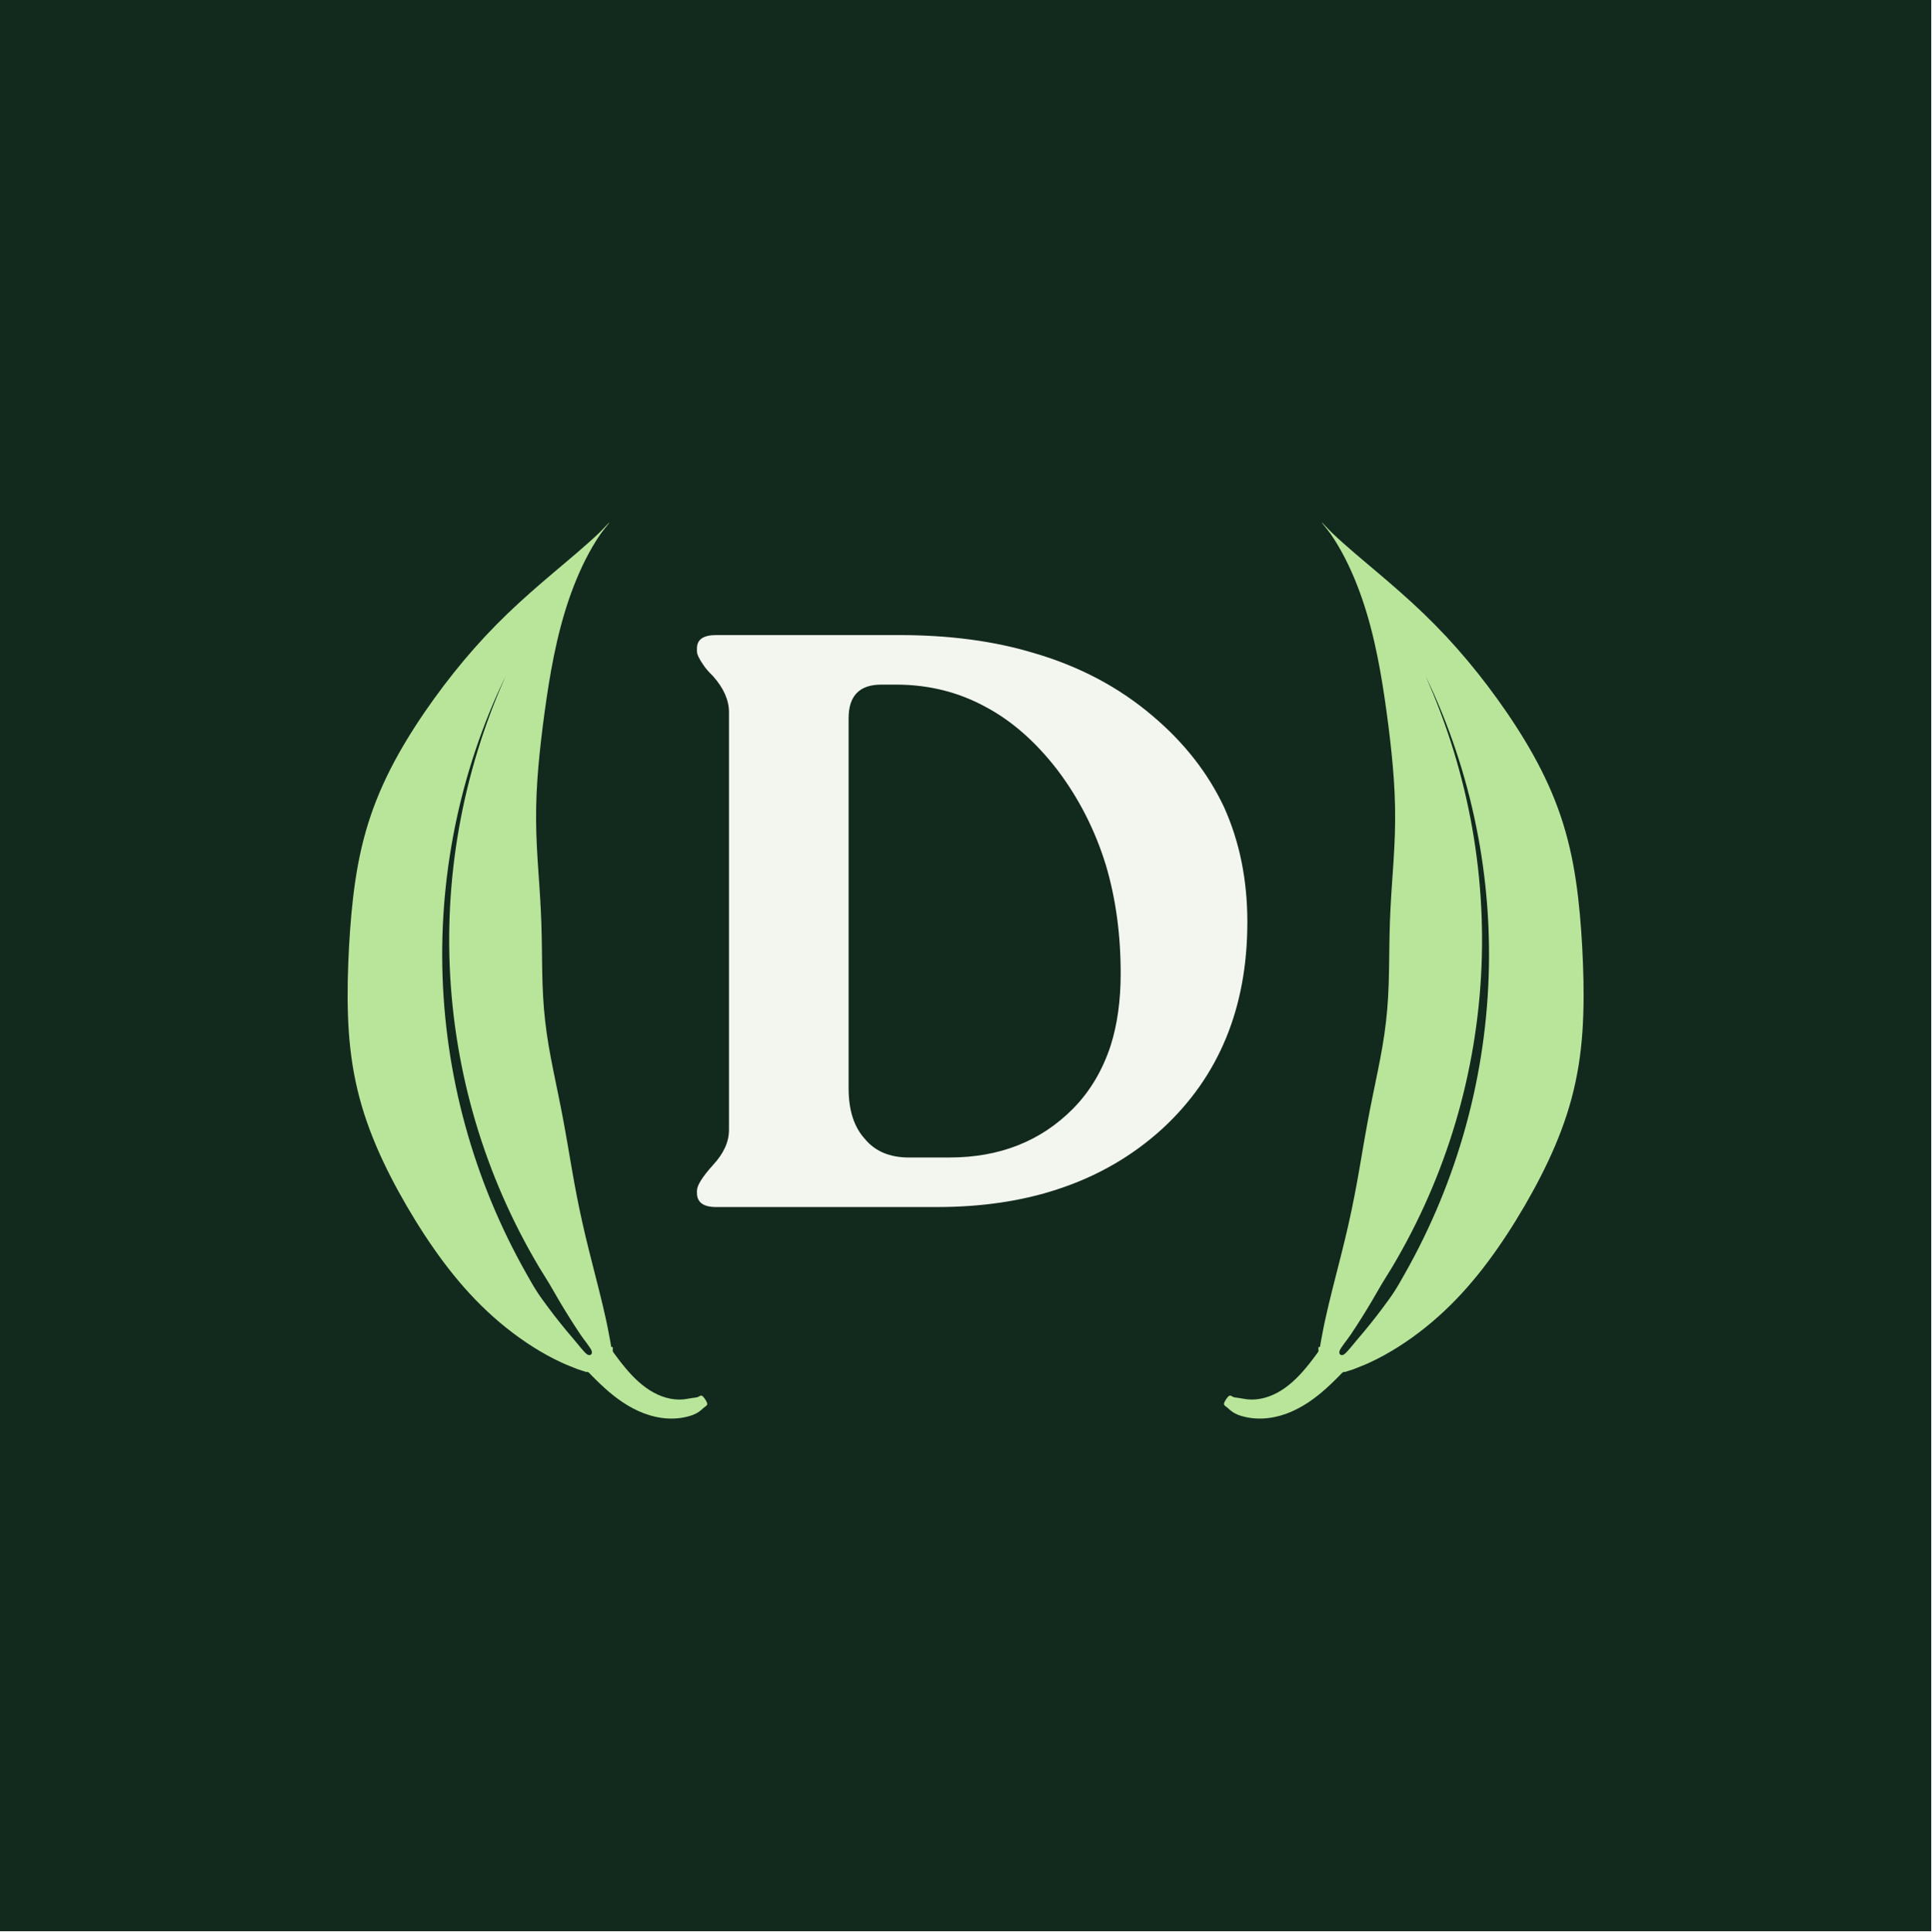
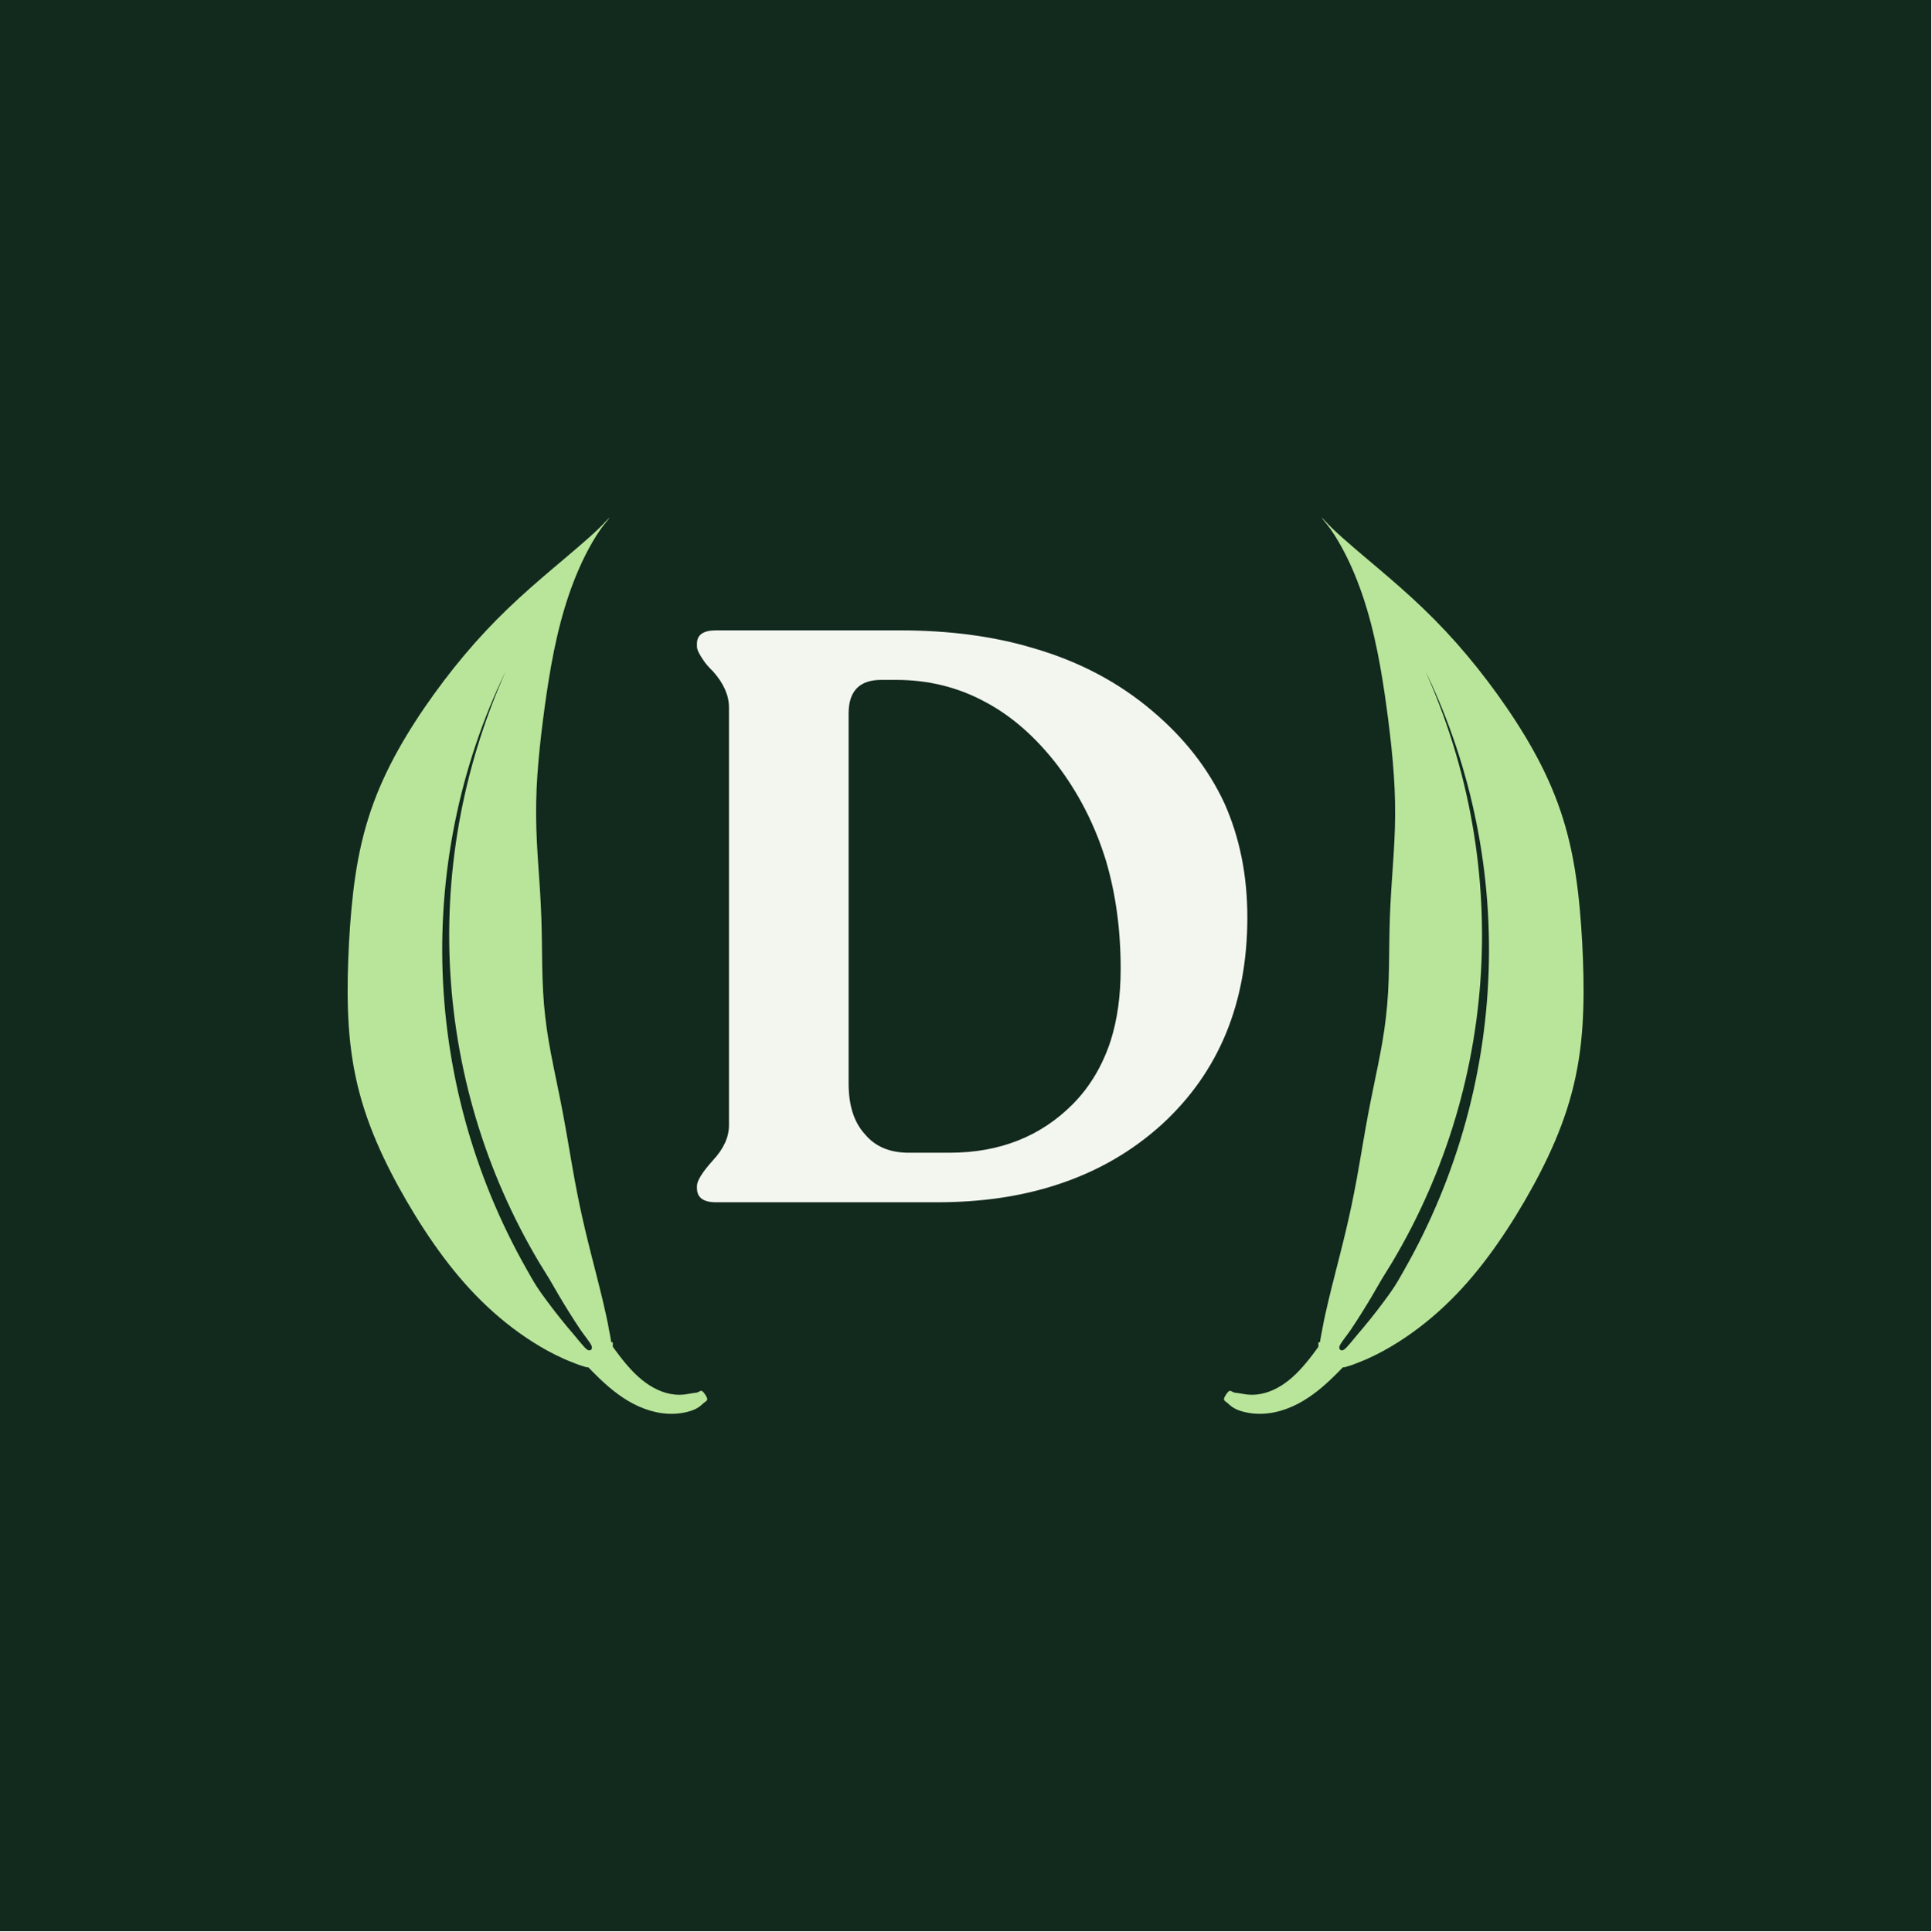
- <svg xmlns="http://www.w3.org/2000/svg" viewBox="-818.68 -1498.37 2397.36 2397.36" role="img" aria-label="Daphne">
-   <rect x="-818.68" y="-1498.37" width="2397.36" height="2397.36" rx="0" fill="#12291E" />
+ <svg xmlns="http://www.w3.org/2000/svg" viewBox="-818.73 -1492.53 2397.47 2397.47" role="img" aria-label="Daphne">
+   <rect x="-818.73" y="-1492.53" width="2397.47" height="2397.47" rx="0" fill="#12291E" />
  <g fill="#F3F6EF">
    <path transform="translate(0 0)" d="M70.25 -710.00 Q184.25 -710.00 298.00 -710.00 Q390.50 -710.00 463.75 -688.00 Q549.25 -663.25 612.00 -609.75 Q671.00 -560.00 701.00 -496.00 Q729.75 -432.00 729.75 -353.75 Q729.75 -194.25 624.00 -97.00 Q568.25 -46.25 494.00 -22.00 Q427.25 -0.00 344.75 -0.00 Q208.00 -0.00 70.25 -0.00 Q46.50 -0.00 46.50 -17.50 Q46.50 -19.25 46.50 -20.25 Q46.50 -30.00 66.50 -52.25 Q86.25 -73.50 86.25 -95.75 Q86.25 -355.00 86.25 -614.25 Q86.25 -636.75 66.50 -659.00 Q58.50 -666.75 54.75 -672.50 Q46.50 -684.25 46.50 -689.75 Q46.50 -691.50 46.50 -693.50 Q46.50 -710.00 70.25 -710.00 Z M275.25 -648.50 Q234.75 -648.50 234.75 -606.75 Q234.75 -376.75 234.75 -147.50 Q234.75 -106.50 255.00 -84.50 Q274.00 -61.50 309.50 -61.50 Q334.75 -61.50 360.00 -61.50 Q453.50 -61.50 513.50 -122.25 Q544.75 -154.00 560.00 -200.25 Q572.50 -239.50 572.50 -290.00 Q572.50 -362.25 554.25 -424.00 Q534.00 -490.00 493.25 -543.50 Q453.50 -594.75 405.50 -620.50 Q354.50 -648.50 293.75 -648.50 Q285.50 -648.50 275.25 -648.50 Z" />
  </g>
  <g fill="#B8E59A">
    <path fill-rule="evenodd" d="M-62 205C-66.97 209.2 -81.37 205.81 -89.45 204.62C-97.52 203.42 -103.71 200.4 -110.44 197.81C-117.17 195.22 -123.54 192.21 -129.83 189.09C-136.13 185.96 -142.22 182.57 -148.21 179.05C-154.2 175.52 -160.03 171.8 -165.76 167.94C-171.49 164.09 -177.09 160.06 -182.57 155.9C-188.05 151.75 -193.41 147.44 -198.65 143.01C-203.89 138.58 -209 134.01 -214 129.33C-219 124.64 -223.87 119.83 -228.63 114.91C-233.39 109.99 -238.02 104.95 -242.55 99.82C-247.07 94.69 -251.48 89.45 -255.78 84.13C-260.09 78.81 -264.29 73.39 -268.4 67.9C-272.51 62.41 -276.51 56.84 -280.44 51.2C-284.38 45.57 -288.22 39.86 -291.99 34.09C-295.77 28.33 -299.46 22.49 -303.09 16.61C-306.72 10.73 -310.28 4.79 -313.77 -1.21C-317.26 -7.2 -320.68 -13.25 -324.02 -19.35C-327.37 -25.45 -330.64 -31.61 -333.81 -37.82C-336.99 -44.04 -340.08 -50.3 -343.06 -56.63C-346.03 -62.95 -348.91 -69.33 -351.65 -75.77C-354.38 -82.21 -357.01 -88.71 -359.46 -95.26C-361.92 -101.81 -364.24 -108.42 -366.39 -115.08C-368.53 -121.74 -370.52 -128.46 -372.32 -135.22C-374.13 -141.97 -375.76 -148.78 -377.21 -155.62C-378.66 -162.46 -379.93 -169.35 -381.04 -176.25C-382.14 -183.15 -383.06 -190.09 -383.84 -197.04C-384.62 -203.99 -385.23 -210.96 -385.72 -217.94C-386.2 -224.91 -386.53 -231.9 -386.77 -238.88C-387.01 -245.86 -387.12 -252.85 -387.16 -259.84C-387.19 -266.82 -387.12 -273.8 -387 -280.77C-386.87 -287.74 -386.66 -294.7 -386.4 -301.66C-386.14 -308.61 -385.82 -315.56 -385.45 -322.5C-385.07 -329.44 -384.64 -336.37 -384.14 -343.29C-383.64 -350.21 -383.09 -357.13 -382.45 -364.03C-381.81 -370.93 -381.11 -377.82 -380.3 -384.7C-379.49 -391.57 -378.6 -398.44 -377.57 -405.28C-376.54 -412.12 -375.41 -418.95 -374.13 -425.75C-372.84 -432.54 -371.44 -439.32 -369.86 -446.05C-368.28 -452.78 -366.56 -459.48 -364.66 -466.13C-362.77 -472.78 -360.71 -479.39 -358.48 -485.95C-356.26 -492.5 -353.86 -499 -351.31 -505.44C-348.76 -511.88 -346.04 -518.26 -343.18 -524.57C-340.33 -530.88 -337.31 -537.13 -334.18 -543.31C-331.05 -549.48 -327.77 -555.59 -324.41 -561.64C-321.04 -567.68 -317.55 -573.65 -313.99 -579.56C-310.43 -585.46 -306.76 -591.3 -303.03 -597.08C-299.31 -602.85 -295.5 -608.56 -291.64 -614.2C-287.78 -619.84 -283.85 -625.42 -279.87 -630.94C-275.89 -636.46 -271.86 -641.91 -267.77 -647.3C-263.69 -652.69 -259.55 -658.01 -255.36 -663.27C-251.17 -668.53 -246.92 -673.72 -242.62 -678.84C-238.33 -683.96 -233.97 -689.02 -229.56 -694C-225.15 -698.98 -220.68 -703.89 -216.16 -708.72C-211.64 -713.56 -207.06 -718.32 -202.44 -723C-197.82 -727.69 -193.13 -732.3 -188.42 -736.84C-183.7 -741.38 -178.93 -745.84 -174.15 -750.24C-169.36 -754.65 -164.53 -758.97 -159.7 -763.25C-154.87 -767.53 -150.01 -771.74 -145.16 -775.92C-140.32 -780.09 -135.46 -784.21 -130.63 -788.31C-125.8 -792.4 -120.97 -796.45 -116.2 -800.5C-111.42 -804.55 -106.66 -808.56 -101.97 -812.61C-97.29 -816.65 -92.63 -820.66 -88.08 -824.75C-83.52 -828.83 -79 -832.9 -74.66 -837.11C-70.31 -841.31 -62.27 -850.23 -62 -850C-61.73 -849.77 -69.56 -840.64 -73.01 -835.71C-76.47 -830.79 -79.68 -825.65 -82.75 -820.45C-85.83 -815.25 -88.71 -809.9 -91.47 -804.51C-94.22 -799.11 -96.82 -793.61 -99.28 -788.06C-101.75 -782.52 -104.07 -776.89 -106.28 -771.23C-108.49 -765.58 -110.56 -759.86 -112.53 -754.12C-114.49 -748.38 -116.33 -742.59 -118.07 -736.79C-119.81 -730.99 -121.44 -725.15 -122.97 -719.32C-124.51 -713.48 -125.94 -707.62 -127.29 -701.76C-128.65 -695.91 -129.9 -690.04 -131.09 -684.18C-132.29 -678.33 -133.39 -672.47 -134.45 -666.63C-135.51 -660.79 -136.49 -654.96 -137.44 -649.16C-138.39 -643.35 -139.27 -637.56 -140.13 -631.79C-140.99 -626.03 -141.8 -620.28 -142.58 -614.56C-143.37 -608.84 -144.11 -603.15 -144.83 -597.47C-145.55 -591.8 -146.24 -586.15 -146.89 -580.52C-147.53 -574.89 -148.16 -569.28 -148.73 -563.69C-149.3 -558.09 -149.84 -552.52 -150.32 -546.96C-150.8 -541.4 -151.24 -535.85 -151.61 -530.31C-151.98 -524.78 -152.3 -519.25 -152.55 -513.74C-152.79 -508.22 -152.97 -502.72 -153.08 -497.23C-153.19 -491.74 -153.22 -486.25 -153.19 -480.78C-153.17 -475.32 -153.06 -469.86 -152.91 -464.42C-152.75 -458.99 -152.53 -453.57 -152.27 -448.17C-152.01 -442.77 -151.7 -437.38 -151.37 -432.03C-151.04 -426.67 -150.67 -421.34 -150.31 -416.03C-149.95 -410.72 -149.57 -405.43 -149.22 -400.17C-148.87 -394.9 -148.51 -389.67 -148.2 -384.44C-147.89 -379.22 -147.6 -374.03 -147.35 -368.84C-147.1 -363.66 -146.88 -358.5 -146.7 -353.34C-146.52 -348.18 -146.39 -343.04 -146.27 -337.9C-146.15 -332.76 -146.08 -327.63 -146 -322.5C-145.93 -317.37 -145.88 -312.24 -145.81 -307.11C-145.74 -301.98 -145.68 -296.84 -145.58 -291.71C-145.47 -286.58 -145.35 -281.44 -145.17 -276.3C-144.99 -271.17 -144.77 -266.03 -144.47 -260.89C-144.17 -255.76 -143.82 -250.62 -143.39 -245.5C-142.95 -240.37 -142.44 -235.24 -141.85 -230.13C-141.27 -225.02 -140.6 -219.91 -139.87 -214.81C-139.14 -209.71 -138.32 -204.63 -137.47 -199.55C-136.61 -194.47 -135.68 -189.4 -134.72 -184.33C-133.77 -179.27 -132.76 -174.22 -131.74 -169.16C-130.73 -164.1 -129.68 -159.05 -128.64 -153.99C-127.6 -148.93 -126.55 -143.87 -125.52 -138.79C-124.49 -133.72 -123.46 -128.63 -122.45 -123.53C-121.45 -118.42 -120.47 -113.3 -119.5 -108.15C-118.54 -103.01 -117.6 -97.84 -116.67 -92.64C-115.74 -87.45 -114.83 -82.23 -113.92 -76.98C-113.01 -71.73 -112.12 -66.45 -111.21 -61.16C-110.29 -55.86 -109.39 -50.53 -108.45 -45.18C-107.51 -39.83 -106.56 -34.46 -105.57 -29.07C-104.58 -23.68 -103.57 -18.27 -102.5 -12.85C-101.44 -7.42 -100.34 -1.98 -99.2 3.47C-98.05 8.93 -96.86 14.4 -95.63 19.89C-94.4 25.37 -93.12 30.87 -91.81 36.4C-90.5 41.92 -89.14 47.46 -87.76 53.03C-86.38 58.61 -84.96 64.2 -83.53 69.83C-82.11 75.47 -80.65 81.13 -79.2 86.86C-77.75 92.58 -76.27 98.34 -74.82 104.17C-73.37 110.01 -71.91 115.89 -70.49 121.88C-69.08 127.87 -67.65 133.91 -66.32 140.12C-65 146.32 -63.64 152.56 -62.53 159.11C-61.41 165.65 -59.72 171.74 -59.63 179.39C-59.54 187.04 -57.03 200.8 -62 205ZM-89.74 182.96C-93.43 180.6 -100.92 170.65 -106.35 164.34C-111.78 158.03 -117.12 151.62 -122.34 145.12C-127.55 138.62 -132.69 132.03 -137.67 125.33C-142.65 118.63 -147.67 111.91 -152.2 104.91C-156.74 97.91 -160.78 90.57 -164.9 83.31C-169.02 76.05 -173.03 68.72 -176.92 61.34C-180.81 53.96 -184.59 46.51 -188.25 39.01C-191.91 31.51 -195.45 23.96 -198.87 16.35C-202.3 8.74 -205.6 1.08 -208.79 -6.62C-211.97 -14.33 -215.04 -22.09 -217.98 -29.88C-220.92 -37.68 -223.74 -45.53 -226.44 -53.41C-229.14 -61.3 -231.72 -69.22 -234.17 -77.19C-236.62 -85.15 -238.95 -93.15 -241.15 -101.18C-243.35 -109.21 -245.43 -117.28 -247.38 -125.37C-249.33 -133.46 -251.16 -141.59 -252.86 -149.73C-254.55 -157.88 -256.13 -166.05 -257.57 -174.25C-259.01 -182.44 -260.33 -190.66 -261.52 -198.89C-262.71 -207.12 -263.77 -215.37 -264.7 -223.63C-265.63 -231.89 -266.44 -240.17 -267.11 -248.45C-267.79 -256.73 -268.33 -265.03 -268.75 -273.33C-269.17 -281.62 -269.45 -289.93 -269.61 -298.23C-269.77 -306.54 -269.8 -314.85 -269.7 -323.15C-269.6 -331.45 -269.37 -339.75 -269.02 -348.04C-268.66 -356.33 -268.17 -364.62 -267.56 -372.89C-266.94 -381.17 -266.2 -389.43 -265.33 -397.68C-264.46 -405.93 -263.46 -414.16 -262.33 -422.38C-261.2 -430.59 -259.95 -438.79 -258.57 -446.96C-257.18 -455.13 -255.67 -463.28 -254.04 -471.41C-252.4 -479.53 -250.64 -487.62 -248.76 -495.69C-246.87 -503.75 -244.86 -511.79 -242.72 -519.79C-240.58 -527.78 -238.32 -535.75 -235.94 -543.67C-233.55 -551.6 -231.04 -559.49 -228.41 -567.33C-225.78 -575.17 -223.03 -582.98 -220.16 -590.73C-217.28 -598.48 -214.29 -606.19 -211.17 -613.85C-208.05 -621.5 -204.82 -629.11 -201.46 -636.66C-198.1 -644.21 -192.75 -655.38 -191 -659.13C-189.26 -662.87 -189.38 -662.93 -191 -659.13C-192.62 -655.33 -197.59 -643.98 -200.72 -636.34C-203.85 -628.71 -206.87 -621.02 -209.77 -613.3C-212.67 -605.58 -215.46 -597.81 -218.12 -590C-220.78 -582.2 -223.32 -574.35 -225.74 -566.47C-228.17 -558.59 -230.47 -550.67 -232.64 -542.73C-234.82 -534.78 -236.88 -526.8 -238.81 -518.79C-240.74 -510.78 -242.54 -502.75 -244.23 -494.69C-245.91 -486.63 -247.47 -478.54 -248.9 -470.43C-250.33 -462.33 -251.64 -454.2 -252.82 -446.06C-254 -437.92 -255.06 -429.75 -255.99 -421.58C-256.91 -413.41 -257.72 -405.22 -258.39 -397.03C-259.07 -388.84 -259.62 -380.63 -260.04 -372.42C-260.46 -364.21 -260.76 -356 -260.92 -347.78C-261.09 -339.57 -261.13 -331.35 -261.05 -323.14C-260.96 -314.93 -260.75 -306.71 -260.41 -298.51C-260.07 -290.31 -259.6 -282.11 -259.01 -273.92C-258.41 -265.74 -257.69 -257.56 -256.85 -249.4C-256 -241.24 -255.03 -233.09 -253.93 -224.96C-252.83 -216.84 -251.61 -208.72 -250.26 -200.64C-248.91 -192.55 -247.44 -184.48 -245.84 -176.44C-244.25 -168.41 -242.52 -160.39 -240.68 -152.41C-238.84 -144.42 -236.87 -136.47 -234.78 -128.55C-232.69 -120.63 -230.47 -112.74 -228.14 -104.89C-225.81 -97.05 -223.35 -89.23 -220.78 -81.46C-218.2 -73.7 -215.51 -65.96 -212.69 -58.28C-209.88 -50.6 -206.95 -42.96 -203.9 -35.37C-200.85 -27.78 -197.68 -20.23 -194.4 -12.74C-191.12 -5.25 -187.72 2.19 -184.21 9.57C-180.7 16.95 -177.08 24.28 -173.34 31.55C-169.61 38.81 -165.76 46.03 -161.8 53.17C-157.84 60.32 -153.77 67.4 -149.6 74.42C-145.42 81.44 -140.94 88.26 -136.75 95.28C-132.55 102.29 -128.62 109.46 -124.43 116.49C-120.24 123.53 -116 130.54 -111.63 137.49C-107.27 144.43 -102.8 151.33 -98.23 158.16C-93.67 165 -85.65 174.37 -84.24 178.5C-82.82 182.63 -86.06 185.32 -89.74 182.96Z" />
    <path d="M-92.55 200.53C-96.95 205.67 -89.47 203.73 -87.91 205.34C-86.34 206.95 -84.76 208.58 -83.15 210.21C-81.54 211.83 -79.92 213.46 -78.27 215.08C-76.62 216.7 -74.95 218.33 -73.25 219.93C-71.55 221.54 -69.82 223.15 -68.06 224.73C-66.3 226.31 -64.51 227.89 -62.69 229.44C-60.86 230.98 -59 232.52 -57.11 234.01C-55.21 235.51 -53.28 236.99 -51.31 238.42C-49.34 239.86 -47.33 241.26 -45.28 242.62C-43.23 243.97 -41.14 245.29 -39.01 246.55C-36.88 247.81 -34.7 249.03 -32.49 250.18C-30.28 251.33 -28.02 252.43 -25.73 253.45C-23.44 254.47 -21.1 255.43 -18.74 256.31C-16.37 257.18 -13.97 257.99 -11.53 258.7C-9.1 259.41 -6.63 260.04 -4.14 260.57C-1.65 261.1 0.88 261.54 3.41 261.86C5.95 262.19 8.51 262.42 11.07 262.53C13.63 262.64 16.21 262.64 18.77 262.52C21.34 262.4 23.92 262.16 26.46 261.8C29.01 261.43 31.56 260.94 34.06 260.32C36.55 259.7 39.07 259.03 41.46 258.07C43.85 257.11 46.23 255.97 48.38 254.55C50.54 253.14 52.59 251.33 54.4 249.59C56.21 247.85 59.49 246.64 59.26 244.12C59.02 241.6 55.07 235.78 52.99 234.45C50.91 233.12 48.79 235.73 46.78 236.16C44.78 236.58 42.85 236.71 40.96 237.01C39.08 237.3 37.29 237.64 35.47 237.93C33.65 238.22 31.87 238.57 30.05 238.75C28.23 238.93 26.4 239.01 24.57 239.01C22.74 239.01 20.9 238.91 19.08 238.73C17.25 238.55 15.43 238.28 13.62 237.94C11.81 237.6 10.01 237.17 8.23 236.67C6.45 236.17 4.68 235.59 2.94 234.95C1.2 234.31 -0.53 233.59 -2.23 232.81C-3.93 232.04 -5.61 231.19 -7.26 230.29C-8.91 229.39 -10.54 228.43 -12.14 227.42C-13.75 226.41 -15.33 225.34 -16.88 224.22C-18.43 223.11 -19.96 221.94 -21.46 220.73C-22.96 219.52 -24.44 218.26 -25.9 216.97C-27.35 215.68 -28.78 214.34 -30.19 212.96C-31.6 211.59 -32.99 210.18 -34.36 208.74C-35.73 207.3 -37.08 205.82 -38.42 204.31C-39.76 202.8 -41.07 201.26 -42.38 199.7C-43.69 198.14 -44.98 196.54 -46.27 194.93C-47.55 193.31 -48.83 191.67 -50.1 190.01C-51.37 188.34 -52.63 186.66 -53.9 184.95C-55.16 183.25 -56.42 181.53 -57.7 179.78C-58.97 178.04 -55.72 171.03 -61.53 174.49C-67.34 177.95 -88.15 195.39 -92.55 200.53Z" />
    <path fill-rule="evenodd" d="M822 205C826.97 209.2 841.37 205.81 849.45 204.62C857.52 203.42 863.71 200.4 870.44 197.81C877.17 195.22 883.54 192.21 889.83 189.09C896.13 185.96 902.22 182.57 908.21 179.05C914.2 175.52 920.03 171.8 925.76 167.94C931.49 164.09 937.09 160.06 942.57 155.9C948.05 151.75 953.41 147.44 958.65 143.01C963.89 138.58 969 134.01 974 129.33C979 124.64 983.87 119.83 988.63 114.91C993.39 109.99 998.02 104.95 1002.55 99.82C1007.07 94.69 1011.48 89.45 1015.78 84.13C1020.09 78.81 1024.29 73.39 1028.4 67.9C1032.51 62.41 1036.51 56.84 1040.44 51.2C1044.38 45.57 1048.22 39.86 1051.99 34.09C1055.77 28.33 1059.46 22.49 1063.09 16.61C1066.72 10.73 1070.28 4.79 1073.77 -1.21C1077.26 -7.2 1080.68 -13.25 1084.02 -19.35C1087.37 -25.45 1090.64 -31.61 1093.81 -37.82C1096.99 -44.04 1100.08 -50.3 1103.06 -56.63C1106.03 -62.95 1108.91 -69.33 1111.65 -75.77C1114.38 -82.21 1117.01 -88.71 1119.46 -95.26C1121.92 -101.81 1124.24 -108.42 1126.39 -115.08C1128.53 -121.74 1130.52 -128.46 1132.32 -135.22C1134.13 -141.97 1135.76 -148.78 1137.21 -155.62C1138.66 -162.46 1139.93 -169.35 1141.04 -176.25C1142.14 -183.15 1143.06 -190.09 1143.84 -197.04C1144.62 -203.99 1145.23 -210.96 1145.72 -217.94C1146.2 -224.91 1146.53 -231.9 1146.77 -238.88C1147.01 -245.86 1147.12 -252.85 1147.16 -259.84C1147.19 -266.82 1147.12 -273.8 1147 -280.77C1146.87 -287.74 1146.66 -294.7 1146.4 -301.66C1146.14 -308.61 1145.82 -315.56 1145.45 -322.5C1145.07 -329.44 1144.64 -336.37 1144.14 -343.29C1143.64 -350.21 1143.09 -357.13 1142.45 -364.03C1141.81 -370.93 1141.11 -377.82 1140.3 -384.7C1139.49 -391.57 1138.6 -398.44 1137.57 -405.28C1136.54 -412.12 1135.41 -418.95 1134.13 -425.75C1132.84 -432.54 1131.44 -439.32 1129.86 -446.05C1128.28 -452.78 1126.56 -459.48 1124.66 -466.13C1122.77 -472.78 1120.71 -479.39 1118.48 -485.95C1116.26 -492.5 1113.86 -499 1111.31 -505.44C1108.76 -511.88 1106.04 -518.26 1103.18 -524.57C1100.33 -530.88 1097.31 -537.13 1094.18 -543.31C1091.05 -549.48 1087.77 -555.59 1084.41 -561.64C1081.04 -567.68 1077.55 -573.65 1073.99 -579.56C1070.43 -585.46 1066.76 -591.3 1063.03 -597.08C1059.31 -602.85 1055.5 -608.56 1051.64 -614.2C1047.78 -619.84 1043.85 -625.42 1039.87 -630.94C1035.89 -636.46 1031.86 -641.91 1027.77 -647.3C1023.69 -652.69 1019.55 -658.01 1015.36 -663.27C1011.17 -668.53 1006.92 -673.72 1002.62 -678.84C998.33 -683.96 993.97 -689.02 989.56 -694C985.15 -698.98 980.68 -703.89 976.16 -708.72C971.64 -713.56 967.06 -718.32 962.44 -723C957.82 -727.69 953.13 -732.3 948.42 -736.84C943.7 -741.38 938.93 -745.84 934.15 -750.24C929.36 -754.65 924.53 -758.97 919.7 -763.25C914.87 -767.53 910.01 -771.74 905.16 -775.92C900.32 -780.09 895.46 -784.21 890.63 -788.31C885.8 -792.4 880.97 -796.45 876.2 -800.5C871.42 -804.55 866.66 -808.56 861.97 -812.61C857.29 -816.65 852.63 -820.66 848.08 -824.75C843.52 -828.83 839 -832.9 834.66 -837.11C830.31 -841.31 822.27 -850.23 822 -850C821.73 -849.77 829.56 -840.64 833.01 -835.71C836.47 -830.79 839.68 -825.65 842.75 -820.45C845.83 -815.25 848.71 -809.9 851.47 -804.51C854.22 -799.11 856.82 -793.61 859.28 -788.06C861.75 -782.52 864.07 -776.89 866.28 -771.23C868.49 -765.58 870.56 -759.86 872.53 -754.12C874.49 -748.38 876.33 -742.59 878.07 -736.79C879.81 -730.99 881.44 -725.15 882.97 -719.32C884.51 -713.48 885.94 -707.62 887.29 -701.76C888.65 -695.91 889.9 -690.04 891.09 -684.18C892.29 -678.33 893.39 -672.47 894.45 -666.63C895.51 -660.79 896.49 -654.96 897.44 -649.16C898.39 -643.35 899.27 -637.56 900.13 -631.79C900.99 -626.03 901.8 -620.28 902.58 -614.56C903.37 -608.84 904.11 -603.15 904.83 -597.47C905.55 -591.8 906.24 -586.15 906.89 -580.52C907.53 -574.89 908.16 -569.28 908.73 -563.69C909.3 -558.09 909.84 -552.52 910.32 -546.96C910.8 -541.4 911.24 -535.85 911.61 -530.31C911.98 -524.78 912.3 -519.25 912.55 -513.74C912.79 -508.22 912.97 -502.72 913.08 -497.23C913.19 -491.74 913.22 -486.25 913.19 -480.78C913.17 -475.32 913.06 -469.86 912.91 -464.42C912.75 -458.99 912.53 -453.57 912.27 -448.17C912.01 -442.77 911.7 -437.38 911.37 -432.03C911.04 -426.67 910.67 -421.34 910.31 -416.03C909.95 -410.72 909.57 -405.43 909.22 -400.17C908.87 -394.9 908.51 -389.67 908.2 -384.44C907.89 -379.22 907.6 -374.03 907.35 -368.84C907.1 -363.66 906.88 -358.5 906.7 -353.34C906.52 -348.18 906.39 -343.04 906.27 -337.9C906.15 -332.76 906.08 -327.63 906 -322.5C905.93 -317.37 905.88 -312.24 905.81 -307.11C905.74 -301.98 905.68 -296.84 905.58 -291.71C905.47 -286.58 905.35 -281.44 905.17 -276.3C904.99 -271.17 904.77 -266.03 904.47 -260.89C904.17 -255.76 903.82 -250.62 903.39 -245.5C902.95 -240.37 902.44 -235.24 901.85 -230.13C901.27 -225.02 900.6 -219.91 899.87 -214.81C899.14 -209.71 898.32 -204.63 897.47 -199.55C896.61 -194.47 895.68 -189.4 894.72 -184.33C893.77 -179.27 892.76 -174.22 891.74 -169.16C890.73 -164.1 889.68 -159.05 888.64 -153.99C887.6 -148.93 886.55 -143.87 885.52 -138.79C884.49 -133.72 883.46 -128.63 882.45 -123.53C881.45 -118.42 880.47 -113.3 879.5 -108.15C878.54 -103.01 877.6 -97.84 876.67 -92.64C875.74 -87.45 874.83 -82.23 873.92 -76.98C873.01 -71.73 872.12 -66.45 871.21 -61.16C870.29 -55.86 869.39 -50.53 868.45 -45.18C867.51 -39.83 866.56 -34.46 865.57 -29.07C864.58 -23.68 863.57 -18.27 862.5 -12.85C861.44 -7.42 860.34 -1.98 859.2 3.47C858.05 8.93 856.86 14.4 855.63 19.89C854.4 25.37 853.12 30.87 851.81 36.4C850.5 41.92 849.14 47.46 847.76 53.03C846.38 58.61 844.96 64.2 843.53 69.83C842.11 75.47 840.65 81.13 839.2 86.86C837.75 92.58 836.27 98.34 834.82 104.17C833.37 110.01 831.91 115.89 830.49 121.88C829.08 127.87 827.65 133.91 826.32 140.12C825 146.32 823.64 152.56 822.53 159.11C821.41 165.65 819.72 171.74 819.63 179.39C819.54 187.04 817.03 200.8 822 205ZM849.74 182.96C853.43 180.6 860.92 170.65 866.35 164.34C871.78 158.03 877.12 151.62 882.34 145.12C887.55 138.62 892.69 132.03 897.67 125.33C902.65 118.63 907.67 111.91 912.2 104.91C916.74 97.91 920.78 90.57 924.9 83.31C929.02 76.05 933.03 68.72 936.92 61.34C940.81 53.96 944.59 46.51 948.25 39.01C951.91 31.51 955.45 23.96 958.87 16.35C962.3 8.74 965.6 1.08 968.79 -6.62C971.97 -14.33 975.04 -22.09 977.98 -29.88C980.92 -37.68 983.74 -45.53 986.44 -53.41C989.14 -61.3 991.72 -69.22 994.17 -77.19C996.62 -85.15 998.95 -93.15 1001.15 -101.18C1003.35 -109.21 1005.43 -117.28 1007.38 -125.37C1009.33 -133.46 1011.16 -141.59 1012.86 -149.73C1014.55 -157.88 1016.13 -166.05 1017.57 -174.25C1019.01 -182.44 1020.33 -190.66 1021.52 -198.89C1022.71 -207.12 1023.77 -215.37 1024.7 -223.63C1025.63 -231.89 1026.44 -240.17 1027.11 -248.45C1027.79 -256.73 1028.33 -265.03 1028.75 -273.33C1029.17 -281.62 1029.45 -289.93 1029.61 -298.23C1029.77 -306.54 1029.8 -314.85 1029.7 -323.15C1029.6 -331.45 1029.37 -339.75 1029.02 -348.04C1028.66 -356.33 1028.17 -364.62 1027.56 -372.89C1026.94 -381.17 1026.2 -389.43 1025.33 -397.68C1024.46 -405.93 1023.46 -414.16 1022.33 -422.38C1021.2 -430.59 1019.95 -438.79 1018.57 -446.96C1017.18 -455.13 1015.67 -463.28 1014.04 -471.41C1012.4 -479.53 1010.64 -487.62 1008.76 -495.69C1006.87 -503.75 1004.86 -511.79 1002.72 -519.79C1000.58 -527.78 998.32 -535.75 995.94 -543.67C993.55 -551.6 991.04 -559.49 988.41 -567.33C985.78 -575.17 983.03 -582.98 980.16 -590.73C977.28 -598.48 974.29 -606.19 971.17 -613.85C968.05 -621.5 964.82 -629.11 961.46 -636.66C958.1 -644.21 952.75 -655.38 951 -659.13C949.26 -662.87 949.38 -662.93 951 -659.13C952.62 -655.33 957.59 -643.98 960.72 -636.34C963.85 -628.71 966.87 -621.02 969.77 -613.3C972.67 -605.58 975.46 -597.81 978.12 -590C980.78 -582.2 983.32 -574.35 985.74 -566.47C988.17 -558.59 990.47 -550.67 992.64 -542.73C994.82 -534.78 996.88 -526.8 998.81 -518.79C1000.74 -510.78 1002.54 -502.75 1004.23 -494.69C1005.91 -486.63 1007.47 -478.54 1008.9 -470.43C1010.33 -462.33 1011.64 -454.2 1012.82 -446.06C1014 -437.92 1015.06 -429.75 1015.99 -421.58C1016.91 -413.41 1017.72 -405.22 1018.39 -397.03C1019.07 -388.84 1019.62 -380.63 1020.04 -372.42C1020.46 -364.21 1020.76 -356 1020.92 -347.78C1021.09 -339.57 1021.13 -331.35 1021.05 -323.14C1020.96 -314.93 1020.75 -306.71 1020.41 -298.51C1020.07 -290.31 1019.6 -282.11 1019.01 -273.92C1018.41 -265.74 1017.69 -257.56 1016.85 -249.4C1016 -241.24 1015.03 -233.09 1013.93 -224.96C1012.83 -216.84 1011.61 -208.72 1010.26 -200.64C1008.91 -192.55 1007.44 -184.48 1005.84 -176.44C1004.25 -168.41 1002.52 -160.39 1000.68 -152.41C998.84 -144.42 996.87 -136.47 994.78 -128.55C992.69 -120.63 990.47 -112.74 988.14 -104.89C985.81 -97.05 983.35 -89.23 980.78 -81.46C978.2 -73.7 975.51 -65.96 972.69 -58.28C969.88 -50.6 966.95 -42.96 963.9 -35.37C960.85 -27.78 957.68 -20.23 954.4 -12.74C951.12 -5.25 947.72 2.19 944.21 9.57C940.7 16.95 937.08 24.28 933.34 31.55C929.61 38.81 925.76 46.03 921.8 53.17C917.84 60.32 913.77 67.4 909.6 74.42C905.42 81.44 900.94 88.26 896.75 95.28C892.55 102.29 888.62 109.46 884.43 116.49C880.24 123.53 876 130.54 871.63 137.49C867.27 144.43 862.8 151.33 858.23 158.16C853.67 165 845.65 174.37 844.24 178.5C842.82 182.63 846.06 185.32 849.74 182.96Z" />
    <path d="M821.53 174.49C815.72 171.03 818.97 178.04 817.7 179.78C816.42 181.53 815.16 183.25 813.9 184.95C812.63 186.66 811.37 188.34 810.1 190.01C808.83 191.67 807.55 193.31 806.27 194.93C804.98 196.54 803.69 198.14 802.38 199.7C801.07 201.26 799.76 202.8 798.42 204.31C797.08 205.82 795.73 207.3 794.36 208.74C792.99 210.18 791.6 211.59 790.19 212.96C788.78 214.34 787.35 215.68 785.9 216.97C784.44 218.26 782.96 219.52 781.46 220.73C779.96 221.94 778.43 223.11 776.88 224.22C775.33 225.34 773.75 226.41 772.14 227.42C770.54 228.43 768.91 229.39 767.26 230.29C765.61 231.19 763.93 232.04 762.23 232.81C760.53 233.59 758.8 234.31 757.06 234.95C755.32 235.59 753.55 236.17 751.77 236.67C749.99 237.17 748.19 237.6 746.38 237.94C744.57 238.28 742.75 238.55 740.92 238.73C739.1 238.91 737.26 239.01 735.43 239.01C733.6 239.01 731.77 238.93 729.95 238.75C728.13 238.57 726.35 238.22 724.53 237.93C722.71 237.64 720.92 237.3 719.04 237.01C717.15 236.71 715.22 236.58 713.22 236.16C711.21 235.73 709.09 233.12 707.01 234.45C704.93 235.78 700.98 241.6 700.74 244.12C700.51 246.64 703.79 247.85 705.6 249.59C707.41 251.33 709.46 253.14 711.62 254.55C713.77 255.97 716.15 257.11 718.54 258.07C720.93 259.03 723.45 259.7 725.94 260.32C728.44 260.94 730.99 261.43 733.54 261.8C736.08 262.16 738.66 262.4 741.23 262.52C743.79 262.64 746.37 262.64 748.93 262.53C751.49 262.42 754.05 262.19 756.59 261.86C759.12 261.54 761.65 261.1 764.14 260.57C766.63 260.04 769.1 259.41 771.53 258.7C773.97 257.99 776.37 257.18 778.74 256.31C781.1 255.43 783.44 254.47 785.73 253.45C788.02 252.43 790.28 251.33 792.49 250.18C794.7 249.03 796.88 247.81 799.01 246.55C801.14 245.29 803.23 243.97 805.28 242.62C807.33 241.26 809.34 239.86 811.31 238.42C813.28 236.99 815.21 235.51 817.11 234.01C819 232.52 820.86 230.98 822.69 229.44C824.51 227.89 826.3 226.31 828.06 224.73C829.82 223.15 831.55 221.54 833.25 219.93C834.95 218.33 836.62 216.7 838.27 215.08C839.92 213.46 841.54 211.83 843.15 210.21C844.76 208.58 846.34 206.95 847.91 205.34C849.47 203.73 856.95 205.67 852.55 200.53C848.15 195.39 827.34 177.95 821.53 174.49Z" />
  </g>
</svg>
